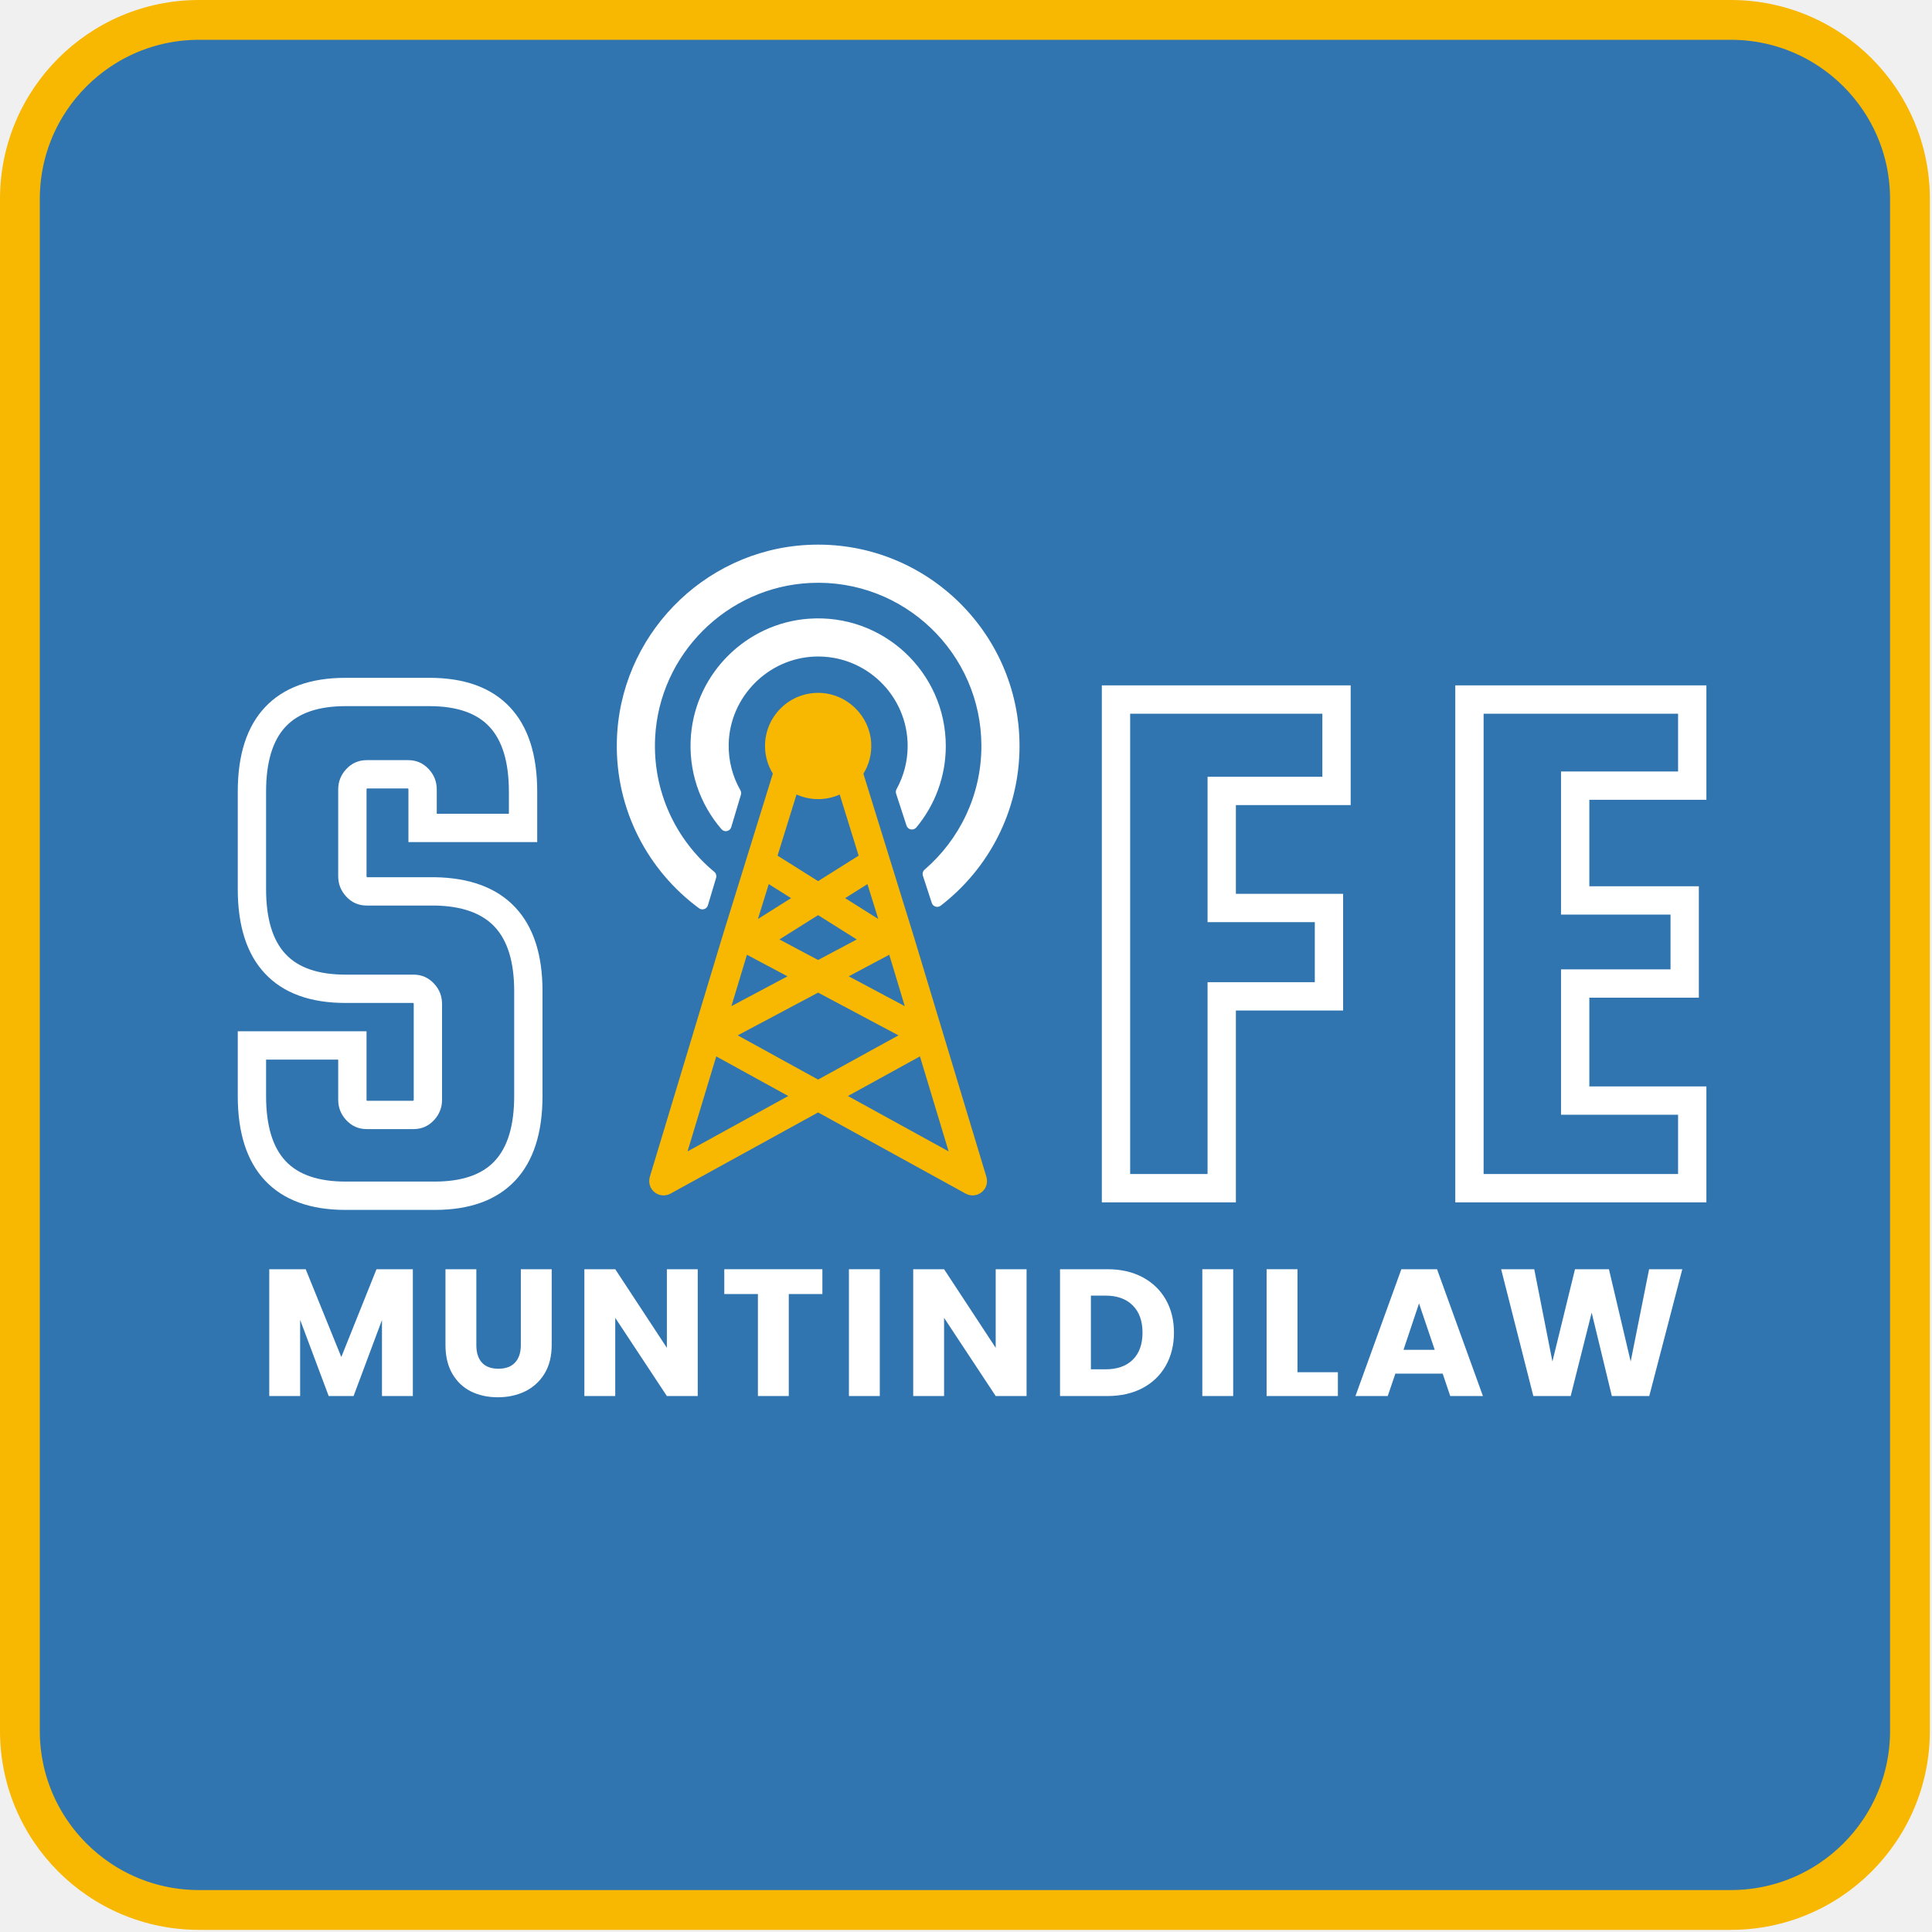
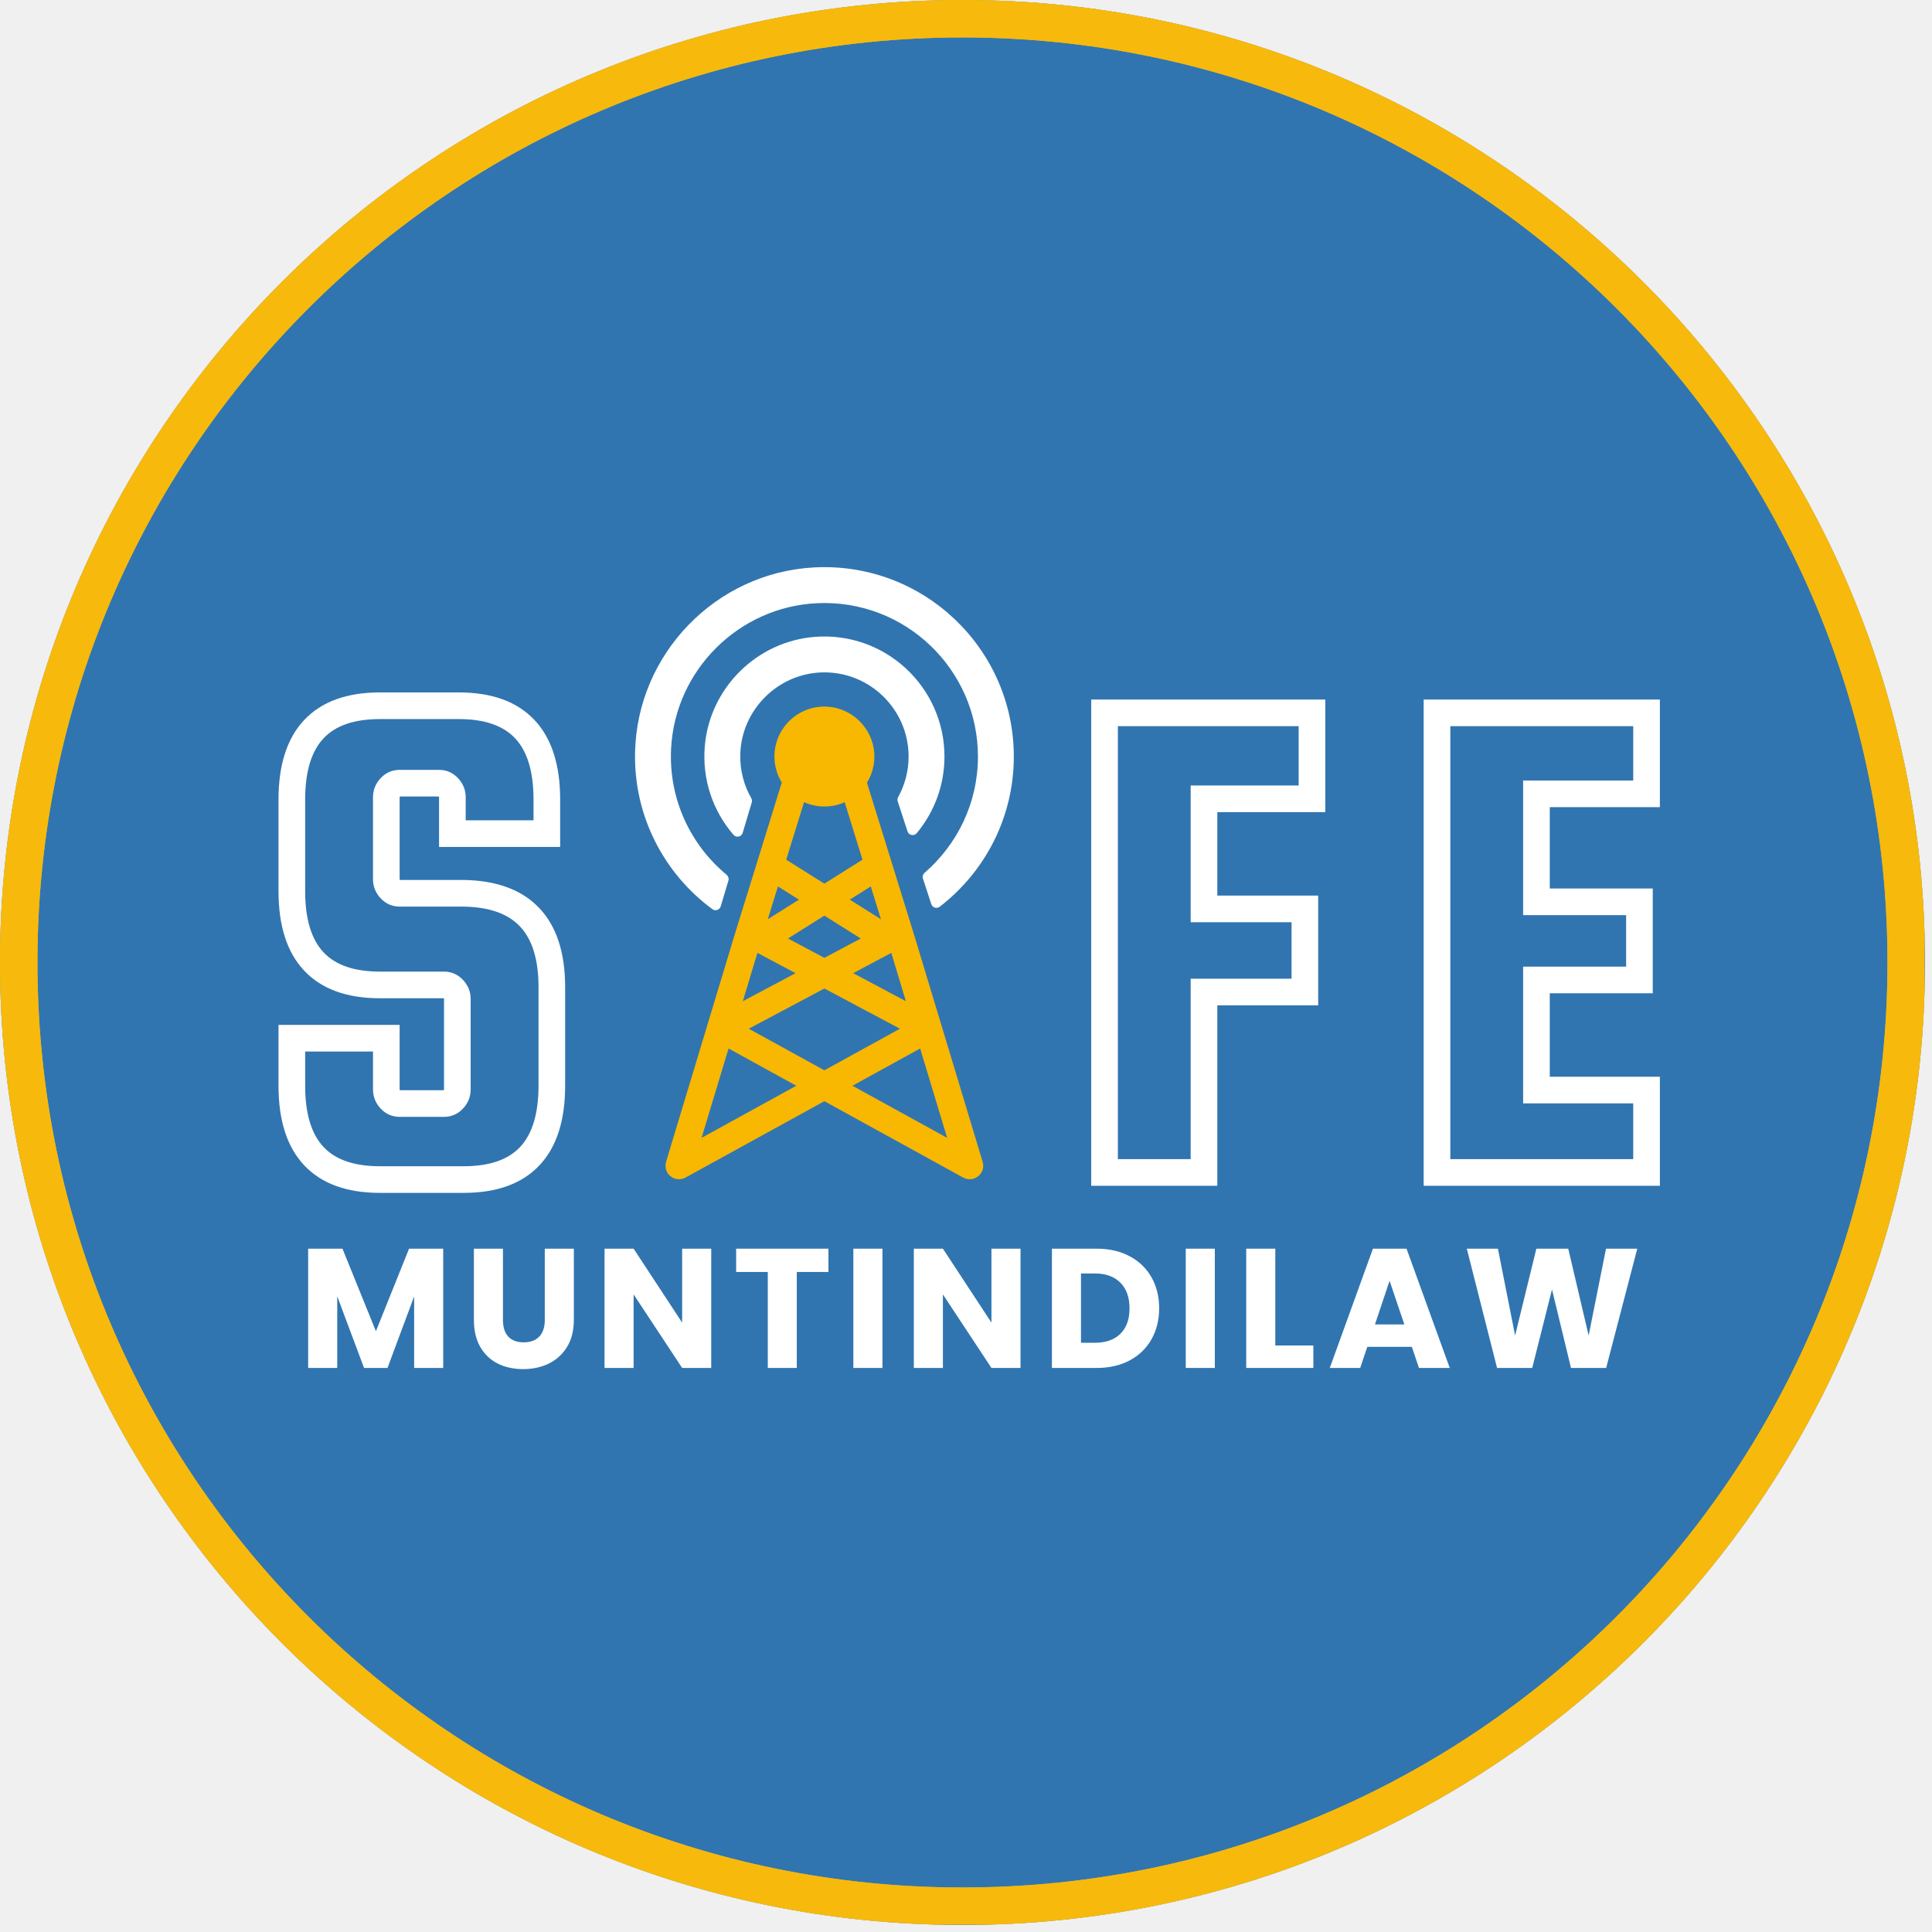
- <svg xmlns="http://www.w3.org/2000/svg" width="485" zoomAndPan="magnify" viewBox="0 0 363.75 363.75" height="485" preserveAspectRatio="xMidYMid meet" version="1.0">
+ <svg xmlns="http://www.w3.org/2000/svg" width="515" zoomAndPan="magnify" viewBox="0 0 386.25 386.25" height="515" preserveAspectRatio="xMidYMid meet" version="1.0">
  <defs>
-     <filter x="0%" y="0%" width="100%" height="100%" id="8176619b7f">
+     <filter x="0%" y="0%" width="100%" height="100%" id="7ad52606eb">
      <feColorMatrix values="0 0 0 0 1 0 0 0 0 1 0 0 0 0 1 0 0 0 1 0" color-interpolation-filters="sRGB" />
    </filter>
    <g />
-     <mask id="7ffddb0c8f">
-       <g filter="url(#8176619b7f)">
-         <rect x="-36.375" width="436.5" fill="#000000" y="-36.375" height="436.5" fill-opacity="0.8" />
+     <clipPath id="e824c803e8">
+       <path d="M 0 0 L 385.5 0 L 385.5 385.5 L 0 385.5 Z M 0 0 " clip-rule="nonzero" />
+     </clipPath>
+     <mask id="07697d9a90">
+       <g filter="url(#7ad52606eb)">
+         <rect x="-38.625" width="463.5" fill="#000000" y="-38.625" height="463.5" fill-opacity="0.8" />
      </g>
    </mask>
-     <clipPath id="3e42e1d473">
-       <path d="M 0.676 0.676 L 362.676 0.676 L 362.676 362.676 L 0.676 362.676 Z M 0.676 0.676 " clip-rule="nonzero" />
-     </clipPath>
-     <clipPath id="4b48a58fdb">
-       <path d="M 38.148 0.676 L 325.203 0.676 C 345.898 0.676 362.676 17.453 362.676 38.148 L 362.676 325.203 C 362.676 345.898 345.898 362.676 325.203 362.676 L 38.148 362.676 C 17.453 362.676 0.676 345.898 0.676 325.203 L 0.676 38.148 C 0.676 17.453 17.453 0.676 38.148 0.676 Z M 38.148 0.676 " clip-rule="nonzero" />
-     </clipPath>
-     <clipPath id="a48f24dfb0">
-       <path d="M 0.676 0.676 L 362.676 0.676 L 362.676 362.676 L 0.676 362.676 Z M 0.676 0.676 " clip-rule="nonzero" />
-     </clipPath>
-     <clipPath id="a259d711a7">
-       <path d="M 38.148 0.676 L 325.203 0.676 C 345.898 0.676 362.676 17.453 362.676 38.148 L 362.676 325.203 C 362.676 345.898 345.898 362.676 325.203 362.676 L 38.148 362.676 C 17.453 362.676 0.676 345.898 0.676 325.203 L 0.676 38.148 C 0.676 17.453 17.453 0.676 38.148 0.676 Z M 38.148 0.676 " clip-rule="nonzero" />
-     </clipPath>
-     <clipPath id="f69d69d85b">
-       <rect x="0" width="363" y="0" height="363" />
-     </clipPath>
-     <clipPath id="515e8e35e8">
-       <rect x="0" width="363" y="0" height="363" />
-     </clipPath>
-     <clipPath id="5b94c01257">
-       <rect x="0" width="273" y="0" height="50" />
-     </clipPath>
-     <clipPath id="3772c6c8c0">
-       <rect x="0" width="298" y="0" height="151" />
-     </clipPath>
-     <clipPath id="6cdcf04f0b">
-       <path d="M 122 130 L 186 130 L 186 225.094 L 122 225.094 Z M 122 130 " clip-rule="nonzero" />
-     </clipPath>
-     <clipPath id="acf4428596">
-       <path d="M 0 0 L 363.461 0 L 363.461 363.461 L 0 363.461 Z M 0 0 " clip-rule="nonzero" />
-     </clipPath>
-     <clipPath id="13170ddab7">
-       <path d="M 37.473 0 L 325.875 0 C 346.57 0 363.348 16.777 363.348 37.473 L 363.348 325.875 C 363.348 346.57 346.57 363.348 325.875 363.348 L 37.473 363.348 C 16.777 363.348 0 346.57 0 325.875 L 0 37.473 C 0 16.777 16.777 0 37.473 0 Z M 37.473 0 " clip-rule="nonzero" />
+     <clipPath id="ad7e4ae483">
+       <path d="M 0 0 L 384.844 0 L 384.844 384.844 L 0 384.844 Z M 0 0 " clip-rule="nonzero" />
+     </clipPath>
+     <clipPath id="b34090b5af">
+       <path d="M 192.422 0 C 86.148 0 0 86.148 0 192.422 C 0 298.691 86.148 384.844 192.422 384.844 C 298.691 384.844 384.844 298.691 384.844 192.422 C 384.844 86.148 298.691 0 192.422 0 Z M 192.422 0 " clip-rule="nonzero" />
+     </clipPath>
+     <clipPath id="600979b338">
+       <path d="M 0 0 L 384.844 0 L 384.844 384.844 L 0 384.844 Z M 0 0 " clip-rule="nonzero" />
+     </clipPath>
+     <clipPath id="d461df5af4">
+       <path d="M 192.422 0 C 86.148 0 0 86.148 0 192.422 C 0 298.691 86.148 384.844 192.422 384.844 C 298.691 384.844 384.844 298.691 384.844 192.422 C 384.844 86.148 298.691 0 192.422 0 Z M 192.422 0 " clip-rule="nonzero" />
+     </clipPath>
+     <clipPath id="6c4a9da6de">
+       <rect x="0" width="385" y="0" height="385" />
+     </clipPath>
+     <clipPath id="199a967e9a">
+       <path d="M 0 0 L 384.754 0 L 384.754 384.754 L 0 384.754 Z M 0 0 " clip-rule="nonzero" />
+     </clipPath>
+     <clipPath id="bfb236ba95">
+       <path d="M 192.418 0 C 86.148 0 0 86.148 0 192.418 C 0 298.688 86.148 384.836 192.418 384.836 C 298.688 384.836 384.836 298.688 384.836 192.418 C 384.836 86.148 298.688 0 192.418 0 Z M 192.418 0 " clip-rule="nonzero" />
+     </clipPath>
+     <clipPath id="f983903f99">
+       <rect x="0" width="386" y="0" height="386" />
+     </clipPath>
+     <clipPath id="cd0cf46ed2">
+       <rect x="0" width="272" y="0" height="49" />
+     </clipPath>
+     <clipPath id="cf96ae14e2">
+       <rect x="0" width="298" y="0" height="152" />
+     </clipPath>
+     <clipPath id="96d9529cf1">
+       <path d="M 126.641 113 L 202.992 113 L 202.992 182 L 126.641 182 Z M 126.641 113 " clip-rule="nonzero" />
+     </clipPath>
+     <clipPath id="c903f82042">
+       <path d="M 133 141 L 197 141 L 197 235.781 L 133 235.781 Z M 133 141 " clip-rule="nonzero" />
+     </clipPath>
+     <clipPath id="94fdbbcd61">
+       <path d="M 0 0 L 385.5 0 L 385.5 385.5 L 0 385.5 Z M 0 0 " clip-rule="nonzero" />
+     </clipPath>
+     <mask id="decb53a4ff">
+       <g filter="url(#7ad52606eb)">
+         <rect x="-38.625" width="463.5" fill="#000000" y="-38.625" height="463.5" fill-opacity="0.8" />
+       </g>
+     </mask>
+     <clipPath id="6800a3935a">
+       <path d="M 0 0 L 384.754 0 L 384.754 384.754 L 0 384.754 Z M 0 0 " clip-rule="nonzero" />
+     </clipPath>
+     <clipPath id="dd47415dc4">
+       <path d="M 192.418 0 C 86.148 0 0 86.148 0 192.418 C 0 298.688 86.148 384.836 192.418 384.836 C 298.688 384.836 384.836 298.688 384.836 192.418 C 384.836 86.148 298.688 0 192.418 0 Z M 192.418 0 " clip-rule="nonzero" />
+     </clipPath>
+     <clipPath id="4316197b0a">
+       <rect x="0" width="386" y="0" height="386" />
    </clipPath>
  </defs>
-   <g mask="url(#7ffddb0c8f)">
-     <g transform="matrix(1, 0, 0, 1, 0.000000000000000056, 0)">
-       <g clip-path="url(#515e8e35e8)">
-         <g clip-path="url(#3e42e1d473)">
-           <g clip-path="url(#4b48a58fdb)">
-             <g transform="matrix(1, 0, 0, 1, 0.000000000000000056, 0)">
-               <g clip-path="url(#f69d69d85b)">
-                 <g clip-path="url(#a48f24dfb0)">
-                   <g clip-path="url(#a259d711a7)">
-                     <path fill="#0056a0" d="M 0.676 0.676 L 362.676 0.676 L 362.676 362.676 L 0.676 362.676 Z M 0.676 0.676 " fill-opacity="1" fill-rule="nonzero" />
+   <g clip-path="url(#e824c803e8)">
+     <g mask="url(#07697d9a90)">
+       <g transform="matrix(1, 0, 0, 1, 0, 0)">
+         <g clip-path="url(#f983903f99)">
+           <g clip-path="url(#ad7e4ae483)">
+             <g clip-path="url(#b34090b5af)">
+               <g transform="matrix(1, 0, 0, 1, 0, 0)">
+                 <g clip-path="url(#6c4a9da6de)">
+                   <g clip-path="url(#600979b338)">
+                     <g clip-path="url(#d461df5af4)">
+                       <path fill="#0056a0" d="M 0 0 L 384.844 0 L 384.844 384.844 L 0 384.844 Z M 0 0 " fill-opacity="1" fill-rule="nonzero" />
+                     </g>
                  </g>
                </g>
              </g>
            </g>
          </g>
-         </g>
-       </g>
-     </g>
-   </g>
-   <g transform="matrix(1, 0, 0, 1, 48, 226)">
-     <g clip-path="url(#5b94c01257)">
-       <g fill="#ffffff" fill-opacity="1">
-         <g transform="translate(0.587007, 36.84034)">
-           <g>
-             <path d="M 29.141 -23.875 L 29.141 0 L 23.328 0 L 23.328 -14.312 L 17.984 0 L 13.297 0 L 7.922 -14.344 L 7.922 0 L 2.109 0 L 2.109 -23.875 L 8.969 -23.875 L 15.672 -7.344 L 22.297 -23.875 Z M 29.141 -23.875 " />
-           </g>
-         </g>
-       </g>
-       <g fill="#ffffff" fill-opacity="1">
-         <g transform="translate(33.87155, 36.84034)">
-           <g>
-             <path d="M 7.812 -23.875 L 7.812 -9.594 C 7.812 -8.164 8.16 -7.066 8.859 -6.297 C 9.566 -5.523 10.602 -5.141 11.969 -5.141 C 13.332 -5.141 14.375 -5.523 15.094 -6.297 C 15.82 -7.066 16.188 -8.164 16.188 -9.594 L 16.188 -23.875 L 22 -23.875 L 22 -9.625 C 22 -7.488 21.547 -5.68 20.641 -4.203 C 19.734 -2.734 18.516 -1.625 16.984 -0.875 C 15.453 -0.133 13.742 0.234 11.859 0.234 C 9.984 0.234 8.301 -0.129 6.812 -0.859 C 5.332 -1.598 4.16 -2.707 3.297 -4.188 C 2.43 -5.676 2 -7.488 2 -9.625 L 2 -23.875 Z M 7.812 -23.875 " />
-           </g>
-         </g>
-       </g>
-       <g fill="#ffffff" fill-opacity="1">
-         <g transform="translate(59.91451, 36.84034)">
-           <g>
-             <path d="M 23.453 0 L 17.641 0 L 7.922 -14.719 L 7.922 0 L 2.109 0 L 2.109 -23.875 L 7.922 -23.875 L 17.641 -9.078 L 17.641 -23.875 L 23.453 -23.875 Z M 23.453 0 " />
-           </g>
-         </g>
-       </g>
-       <g fill="#ffffff" fill-opacity="1">
-         <g transform="translate(87.55539, 36.84034)">
-           <g>
-             <path d="M 19.281 -23.875 L 19.281 -19.203 L 12.953 -19.203 L 12.953 0 L 7.141 0 L 7.141 -19.203 L 0.812 -19.203 L 0.812 -23.875 Z M 19.281 -23.875 " />
-           </g>
-         </g>
-       </g>
-       <g fill="#ffffff" fill-opacity="1">
-         <g transform="translate(109.7226, 36.84034)">
-           <g>
-             <path d="M 7.922 -23.875 L 7.922 0 L 2.109 0 L 2.109 -23.875 Z M 7.922 -23.875 " />
-           </g>
-         </g>
-       </g>
-       <g fill="#ffffff" fill-opacity="1">
-         <g transform="translate(121.8264, 36.84034)">
-           <g>
-             <path d="M 23.453 0 L 17.641 0 L 7.922 -14.719 L 7.922 0 L 2.109 0 L 2.109 -23.875 L 7.922 -23.875 L 17.641 -9.078 L 17.641 -23.875 L 23.453 -23.875 Z M 23.453 0 " />
-           </g>
-         </g>
-       </g>
-       <g fill="#ffffff" fill-opacity="1">
-         <g transform="translate(149.4673, 36.84034)">
-           <g>
-             <path d="M 11.047 -23.875 C 13.566 -23.875 15.766 -23.375 17.641 -22.375 C 19.523 -21.375 20.984 -19.973 22.016 -18.172 C 23.047 -16.367 23.562 -14.289 23.562 -11.938 C 23.562 -9.602 23.047 -7.523 22.016 -5.703 C 20.984 -3.891 19.52 -2.484 17.625 -1.484 C 15.738 -0.492 13.547 0 11.047 0 L 2.109 0 L 2.109 -23.875 Z M 10.672 -5.031 C 12.867 -5.031 14.578 -5.629 15.797 -6.828 C 17.023 -8.035 17.641 -9.738 17.641 -11.938 C 17.641 -14.133 17.023 -15.844 15.797 -17.062 C 14.578 -18.289 12.867 -18.906 10.672 -18.906 L 7.922 -18.906 L 7.922 -5.031 Z M 10.672 -5.031 " />
-           </g>
-         </g>
-       </g>
-       <g fill="#ffffff" fill-opacity="1">
-         <g transform="translate(176.2582, 36.84034)">
-           <g>
-             <path d="M 7.922 -23.875 L 7.922 0 L 2.109 0 L 2.109 -23.875 Z M 7.922 -23.875 " />
-           </g>
-         </g>
-       </g>
-       <g fill="#ffffff" fill-opacity="1">
-         <g transform="translate(188.362, 36.84034)">
-           <g>
-             <path d="M 7.922 -4.484 L 15.531 -4.484 L 15.531 0 L 2.109 0 L 2.109 -23.875 L 7.922 -23.875 Z M 7.922 -4.484 " />
-           </g>
-         </g>
-       </g>
-       <g fill="#ffffff" fill-opacity="1">
-         <g transform="translate(206.6535, 36.84034)">
-           <g>
-             <path d="M 16.969 -4.219 L 8.062 -4.219 L 6.625 0 L 0.547 0 L 9.188 -23.875 L 15.906 -23.875 L 24.547 0 L 18.391 0 Z M 15.469 -8.703 L 12.516 -17.438 L 9.594 -8.703 Z M 15.469 -8.703 " />
-           </g>
-         </g>
-       </g>
-       <g fill="#ffffff" fill-opacity="1">
-         <g transform="translate(233.7844, 36.84034)">
-           <g>
-             <path d="M 34.953 -23.875 L 28.734 0 L 21.688 0 L 17.891 -15.703 L 13.938 0 L 6.906 0 L 0.844 -23.875 L 7.078 -23.875 L 10.5 -6.5 L 14.75 -23.875 L 21.141 -23.875 L 25.234 -6.5 L 28.703 -23.875 Z M 34.953 -23.875 " />
-           </g>
-         </g>
-       </g>
-     </g>
-   </g>
-   <g transform="matrix(1, 0, 0, 1, 39, 101)">
-     <g clip-path="url(#3772c6c8c0)">
-       <g fill="#ffffff" fill-opacity="1">
-         <g transform="translate(1.320467, 122.708)">
-           <g>
-             <path d="M 58.156 -65.16 L 36.578 -65.16 L 36.578 -75.078 C 36.578 -75.145 36.551 -75.207 36.5 -75.27 C 36.504 -75.262 36.52 -75.258 36.543 -75.258 L 28.723 -75.258 C 28.746 -75.258 28.762 -75.262 28.77 -75.27 C 28.715 -75.207 28.688 -75.145 28.688 -75.078 L 28.688 -58.727 C 28.688 -58.66 28.715 -58.598 28.77 -58.539 C 28.762 -58.547 28.746 -58.551 28.723 -58.551 L 41.52 -58.551 C 48.18 -58.441 53.234 -56.551 56.688 -52.875 C 60.109 -49.23 61.82 -43.98 61.82 -37.113 L 61.82 -17.348 C 61.82 -10.387 60.109 -5.086 56.688 -1.445 C 53.223 2.242 48.168 4.09 41.52 4.09 L 24.742 4.09 C 18.094 4.09 13.039 2.242 9.574 -1.445 C 6.152 -5.086 4.445 -10.387 4.445 -17.348 L 4.445 -29.543 L 28.688 -29.543 L 28.688 -16.637 C 28.688 -16.57 28.715 -16.508 28.77 -16.449 C 28.762 -16.457 28.746 -16.461 28.723 -16.461 L 37.539 -16.461 C 37.516 -16.461 37.5 -16.457 37.492 -16.449 C 37.547 -16.508 37.574 -16.57 37.574 -16.637 L 37.574 -34.695 C 37.574 -34.762 37.547 -34.824 37.492 -34.883 C 37.5 -34.879 37.516 -34.875 37.539 -34.875 L 24.742 -34.875 C 18.094 -34.875 13.039 -36.719 9.574 -40.406 C 6.152 -44.047 4.445 -49.348 4.445 -56.309 L 4.445 -74.652 C 4.445 -81.613 6.152 -86.914 9.574 -90.555 C 13.039 -94.242 18.094 -96.09 24.742 -96.09 L 40.527 -96.09 C 47.172 -96.09 52.227 -94.242 55.691 -90.555 C 59.113 -86.914 60.824 -81.613 60.824 -74.652 L 60.824 -65.16 Z M 58.156 -70.492 L 58.156 -67.828 L 55.492 -67.828 L 55.492 -74.652 C 55.492 -80.203 54.262 -84.289 51.805 -86.902 C 49.395 -89.473 45.633 -90.758 40.527 -90.758 L 24.742 -90.758 C 19.633 -90.758 15.875 -89.473 13.461 -86.902 C 11.004 -84.289 9.777 -80.203 9.777 -74.652 L 9.777 -56.309 C 9.777 -50.758 11.004 -46.672 13.461 -44.059 C 15.875 -41.488 19.633 -40.207 24.742 -40.207 L 37.539 -40.207 C 39.078 -40.207 40.375 -39.633 41.426 -38.488 C 42.414 -37.41 42.906 -36.145 42.906 -34.695 L 42.906 -16.637 C 42.906 -15.188 42.414 -13.922 41.426 -12.844 C 40.375 -11.699 39.078 -11.125 37.539 -11.125 L 28.723 -11.125 C 27.184 -11.125 25.887 -11.699 24.84 -12.844 C 23.852 -13.922 23.355 -15.188 23.355 -16.637 L 23.355 -26.875 L 26.023 -26.875 L 26.023 -24.207 L 7.109 -24.207 L 7.109 -26.875 L 9.777 -26.875 L 9.777 -17.348 C 9.777 -11.797 11.004 -7.711 13.461 -5.098 C 15.875 -2.527 19.633 -1.246 24.742 -1.246 L 41.52 -1.246 C 46.629 -1.246 50.391 -2.527 52.801 -5.098 C 55.258 -7.711 56.488 -11.797 56.488 -17.348 L 56.488 -37.113 C 56.488 -42.57 55.258 -46.605 52.801 -49.223 C 50.379 -51.801 46.617 -53.133 41.52 -53.215 L 28.723 -53.215 C 27.184 -53.215 25.887 -53.789 24.84 -54.934 C 23.852 -56.012 23.355 -57.277 23.355 -58.727 L 23.355 -75.078 C 23.355 -76.527 23.852 -77.793 24.84 -78.871 C 25.887 -80.016 27.184 -80.59 28.723 -80.59 L 36.543 -80.59 C 38.086 -80.59 39.379 -80.016 40.43 -78.871 C 41.418 -77.793 41.91 -76.527 41.91 -75.078 L 41.91 -67.828 L 39.246 -67.828 L 39.246 -70.492 Z M 58.156 -70.492 " />
-           </g>
-         </g>
-       </g>
-       <g fill="#ffffff" fill-opacity="1">
-         <g transform="translate(79.81959, 122.708)">
+           <g clip-path="url(#199a967e9a)">
+             <g clip-path="url(#bfb236ba95)">
+               <path stroke-linecap="butt" transform="matrix(0.748546, 0, 0, 0.748546, 0.0000045, 0)" fill="none" stroke-linejoin="miter" d="M 257.055 0 C 115.088 0 -0 115.088 -0 257.055 C -0 399.023 115.088 514.111 257.055 514.111 C 399.023 514.111 514.111 399.023 514.111 257.055 C 514.111 115.088 399.023 0 257.055 0 Z M 257.055 0 " stroke="#f8b701" stroke-width="20" stroke-opacity="1" stroke-miterlimit="4" />
+             </g>
+           </g>
+         </g>
+       </g>
+     </g>
+   </g>
+   <g transform="matrix(1, 0, 0, 1, 59, 237)">
+     <g clip-path="url(#cd0cf46ed2)">
+       <g fill="#ffffff" fill-opacity="1">
+         <g transform="translate(0.49855, 36.48361)">
+           <g>
+             <path d="M 29.109 -23.844 L 29.109 0 L 23.297 0 L 23.297 -14.297 L 17.969 0 L 13.281 0 L 7.922 -14.328 L 7.922 0 L 2.109 0 L 2.109 -23.844 L 8.969 -23.844 L 15.656 -7.344 L 22.281 -23.844 Z M 29.109 -23.844 " />
+           </g>
+         </g>
+       </g>
+       <g fill="#ffffff" fill-opacity="1">
+         <g transform="translate(33.74142, 36.48361)">
+           <g>
+             <path d="M 7.812 -23.844 L 7.812 -9.578 C 7.812 -8.148 8.16 -7.051 8.859 -6.281 C 9.566 -5.508 10.598 -5.125 11.953 -5.125 C 13.316 -5.125 14.359 -5.508 15.078 -6.281 C 15.805 -7.051 16.172 -8.148 16.172 -9.578 L 16.172 -23.844 L 21.984 -23.844 L 21.984 -9.609 C 21.984 -7.484 21.531 -5.68 20.625 -4.203 C 19.719 -2.734 18.5 -1.625 16.969 -0.875 C 15.438 -0.133 13.734 0.234 11.859 0.234 C 9.973 0.234 8.285 -0.129 6.797 -0.859 C 5.316 -1.598 4.145 -2.707 3.281 -4.188 C 2.426 -5.676 2 -7.484 2 -9.609 L 2 -23.844 Z M 7.812 -23.844 " />
+           </g>
+         </g>
+       </g>
+       <g fill="#ffffff" fill-opacity="1">
+         <g transform="translate(59.75178, 36.48361)">
+           <g>
+             <path d="M 23.438 0 L 17.625 0 L 7.922 -14.703 L 7.922 0 L 2.109 0 L 2.109 -23.844 L 7.922 -23.844 L 17.625 -9.062 L 17.625 -23.844 L 23.438 -23.844 Z M 23.438 0 " />
+           </g>
+         </g>
+       </g>
+       <g fill="#ffffff" fill-opacity="1">
+         <g transform="translate(87.35804, 36.48361)">
+           <g>
+             <path d="M 19.266 -23.844 L 19.266 -19.188 L 12.938 -19.188 L 12.938 0 L 7.141 0 L 7.141 -19.188 L 0.812 -19.188 L 0.812 -23.844 Z M 19.266 -23.844 " />
+           </g>
+         </g>
+       </g>
+       <g fill="#ffffff" fill-opacity="1">
+         <g transform="translate(109.4975, 36.48361)">
+           <g>
+             <path d="M 7.922 -23.844 L 7.922 0 L 2.109 0 L 2.109 -23.844 Z M 7.922 -23.844 " />
+           </g>
+         </g>
+       </g>
+       <g fill="#ffffff" fill-opacity="1">
+         <g transform="translate(121.5862, 36.48361)">
+           <g>
+             <path d="M 23.438 0 L 17.625 0 L 7.922 -14.703 L 7.922 0 L 2.109 0 L 2.109 -23.844 L 7.922 -23.844 L 17.625 -9.062 L 17.625 -23.844 L 23.438 -23.844 Z M 23.438 0 " />
+           </g>
+         </g>
+       </g>
+       <g fill="#ffffff" fill-opacity="1">
+         <g transform="translate(149.1924, 36.48361)">
+           <g>
+             <path d="M 11.047 -23.844 C 13.555 -23.844 15.75 -23.344 17.625 -22.344 C 19.508 -21.352 20.969 -19.957 22 -18.156 C 23.031 -16.352 23.547 -14.273 23.547 -11.922 C 23.547 -9.586 23.031 -7.516 22 -5.703 C 20.969 -3.891 19.504 -2.484 17.609 -1.484 C 15.723 -0.492 13.535 0 11.047 0 L 2.109 0 L 2.109 -23.844 Z M 10.672 -5.031 C 12.867 -5.031 14.578 -5.629 15.797 -6.828 C 17.016 -8.023 17.625 -9.723 17.625 -11.922 C 17.625 -14.117 17.016 -15.828 15.797 -17.047 C 14.578 -18.273 12.867 -18.891 10.672 -18.891 L 7.922 -18.891 L 7.922 -5.031 Z M 10.672 -5.031 " />
+           </g>
+         </g>
+       </g>
+       <g fill="#ffffff" fill-opacity="1">
+         <g transform="translate(175.9498, 36.48361)">
+           <g>
+             <path d="M 7.922 -23.844 L 7.922 0 L 2.109 0 L 2.109 -23.844 Z M 7.922 -23.844 " />
+           </g>
+         </g>
+       </g>
+       <g fill="#ffffff" fill-opacity="1">
+         <g transform="translate(188.0385, 36.48361)">
+           <g>
+             <path d="M 7.922 -4.484 L 15.531 -4.484 L 15.531 0 L 2.109 0 L 2.109 -23.844 L 7.922 -23.844 Z M 7.922 -4.484 " />
+           </g>
+         </g>
+       </g>
+       <g fill="#ffffff" fill-opacity="1">
+         <g transform="translate(206.307, 36.48361)">
+           <g>
+             <path d="M 16.953 -4.219 L 8.047 -4.219 L 6.625 0 L 0.547 0 L 9.172 -23.844 L 15.891 -23.844 L 24.531 0 L 18.375 0 Z M 15.453 -8.703 L 12.5 -17.422 L 9.578 -8.703 Z M 15.453 -8.703 " />
+           </g>
+         </g>
+       </g>
+       <g fill="#ffffff" fill-opacity="1">
+         <g transform="translate(233.4039, 36.48361)">
+           <g>
+             <path d="M 34.922 -23.844 L 28.703 0 L 21.672 0 L 17.875 -15.688 L 13.922 0 L 6.891 0 L 0.844 -23.844 L 7.062 -23.844 L 10.5 -6.484 L 14.75 -23.844 L 21.125 -23.844 L 25.203 -6.484 L 28.672 -23.844 Z M 34.922 -23.844 " />
+           </g>
+         </g>
+       </g>
+     </g>
+   </g>
+   <g transform="matrix(1, 0, 0, 1, 50, 111)">
+     <g clip-path="url(#cf96ae14e2)">
+       <g fill="#ffffff" fill-opacity="1">
+         <g transform="translate(1.242357, 123.4003)">
+           <g>
+             <path d="M 58.086 -65.078 L 36.535 -65.078 L 36.535 -74.984 C 36.535 -75.051 36.508 -75.113 36.453 -75.172 C 36.461 -75.168 36.477 -75.164 36.5 -75.164 L 28.688 -75.164 C 28.711 -75.164 28.727 -75.168 28.734 -75.172 C 28.68 -75.113 28.652 -75.051 28.652 -74.984 L 28.652 -58.652 C 28.652 -58.586 28.68 -58.523 28.734 -58.465 C 28.727 -58.473 28.711 -58.477 28.688 -58.477 L 41.469 -58.477 C 48.117 -58.367 53.168 -56.48 56.617 -52.809 C 60.035 -49.172 61.742 -43.922 61.742 -37.066 L 61.742 -17.324 C 61.742 -10.375 60.035 -5.078 56.617 -1.441 C 53.156 2.242 48.105 4.082 41.469 4.082 L 24.711 4.082 C 18.074 4.082 13.023 2.242 9.562 -1.441 C 6.145 -5.078 4.438 -10.375 4.438 -17.324 L 4.438 -29.504 L 28.652 -29.504 L 28.652 -16.617 C 28.652 -16.551 28.68 -16.484 28.734 -16.426 C 28.727 -16.434 28.711 -16.438 28.688 -16.438 L 37.492 -16.438 C 37.469 -16.438 37.453 -16.434 37.445 -16.426 C 37.5 -16.484 37.527 -16.551 37.527 -16.617 L 37.527 -34.652 C 37.527 -34.719 37.5 -34.781 37.445 -34.84 C 37.453 -34.832 37.469 -34.828 37.492 -34.828 L 24.711 -34.828 C 18.074 -34.828 13.023 -36.672 9.562 -40.355 C 6.145 -43.992 4.438 -49.285 4.438 -56.238 L 4.438 -74.559 C 4.438 -81.512 6.145 -86.805 9.562 -90.441 C 13.023 -94.125 18.074 -95.969 24.711 -95.969 L 40.477 -95.969 C 47.113 -95.969 52.164 -94.125 55.625 -90.441 C 59.039 -86.805 60.746 -81.512 60.746 -74.559 L 60.746 -65.078 Z M 58.086 -70.406 L 58.086 -67.742 L 55.422 -67.742 L 55.422 -74.559 C 55.422 -80.105 54.195 -84.184 51.742 -86.797 C 49.332 -89.359 45.578 -90.641 40.477 -90.641 L 24.711 -90.641 C 19.609 -90.641 15.852 -89.359 13.445 -86.797 C 10.992 -84.184 9.766 -80.105 9.766 -74.559 L 9.766 -56.238 C 9.766 -50.691 10.992 -46.613 13.445 -44.004 C 15.852 -41.438 19.609 -40.156 24.711 -40.156 L 37.492 -40.156 C 39.031 -40.156 40.324 -39.582 41.371 -38.441 C 42.359 -37.363 42.855 -36.102 42.855 -34.652 L 42.855 -16.617 C 42.855 -15.168 42.359 -13.906 41.371 -12.828 C 40.324 -11.684 39.031 -11.113 37.492 -11.113 L 28.688 -11.113 C 27.148 -11.113 25.855 -11.684 24.809 -12.828 C 23.82 -13.906 23.328 -15.168 23.328 -16.617 L 23.328 -26.84 L 25.988 -26.84 L 25.988 -24.18 L 7.102 -24.18 L 7.102 -26.84 L 9.766 -26.84 L 9.766 -17.324 C 9.766 -11.781 10.992 -7.703 13.445 -5.09 C 15.852 -2.523 19.609 -1.242 24.711 -1.242 L 41.469 -1.242 C 46.57 -1.242 50.328 -2.523 52.734 -5.09 C 55.188 -7.703 56.418 -11.781 56.418 -17.324 L 56.418 -37.066 C 56.418 -42.516 55.188 -46.551 52.734 -49.16 C 50.316 -51.738 46.559 -53.066 41.469 -53.148 L 28.688 -53.148 C 27.148 -53.148 25.855 -53.723 24.809 -54.867 C 23.82 -55.941 23.328 -57.203 23.328 -58.652 L 23.328 -74.984 C 23.328 -76.434 23.82 -77.695 24.809 -78.773 C 25.855 -79.918 27.148 -80.488 28.688 -80.488 L 36.5 -80.488 C 38.035 -80.488 39.332 -79.918 40.379 -78.773 C 41.367 -77.695 41.859 -76.434 41.859 -74.984 L 41.859 -67.742 L 39.195 -67.742 L 39.195 -70.406 Z M 58.086 -70.406 " />
+           </g>
+         </g>
+       </g>
+       <g fill="#ffffff" fill-opacity="1">
+         <g transform="translate(79.6432, 123.4003)">
          <g />
        </g>
      </g>
      <g fill="#ffffff" fill-opacity="1">
-         <g transform="translate(121.9095, 122.708)">
+         <g transform="translate(121.6804, 123.4003)">
          <g />
        </g>
      </g>
      <g fill="#ffffff" fill-opacity="1">
-         <g transform="translate(164.0038, 122.708)">
-           <g>
-             <path d="M 29.684 -36.117 L 29.684 2.668 L 4.445 2.668 L 4.445 -94.668 L 51.297 -94.668 L 51.297 -72.129 L 27.016 -72.129 L 27.016 -74.793 L 29.684 -74.793 L 29.684 -52.754 L 27.016 -52.754 L 27.016 -55.422 L 49.875 -55.422 L 49.875 -33.453 L 27.016 -33.453 L 27.016 -36.117 Z M 24.352 -38.785 L 47.207 -38.785 L 47.207 -36.117 L 44.543 -36.117 L 44.543 -52.754 L 47.207 -52.754 L 47.207 -50.09 L 24.352 -50.09 L 24.352 -77.461 L 48.629 -77.461 L 48.629 -74.793 L 45.965 -74.793 L 45.965 -92 L 48.629 -92 L 48.629 -89.332 L 7.109 -89.332 L 7.109 -92 L 9.777 -92 L 9.777 0 L 7.109 0 L 7.109 -2.668 L 27.016 -2.668 L 27.016 0 L 24.352 0 Z M 24.352 -38.785 " />
-           </g>
-         </g>
-       </g>
-       <g fill="#ffffff" fill-opacity="1">
-         <g transform="translate(230.5512, 122.708)">
-           <g>
-             <path d="M 27.016 -19.16 L 51.723 -19.16 L 51.723 2.668 L 4.445 2.668 L 4.445 -94.668 L 51.723 -94.668 L 51.723 -73.125 L 27.016 -73.125 L 27.016 -75.789 L 29.684 -75.789 L 29.684 -54.176 L 27.016 -54.176 L 27.016 -56.844 L 50.301 -56.844 L 50.301 -35.867 L 27.016 -35.867 L 27.016 -38.535 L 29.684 -38.535 L 29.684 -16.496 L 27.016 -16.496 Z M 24.352 -13.828 L 24.352 -41.199 L 47.637 -41.199 L 47.637 -38.535 L 44.969 -38.535 L 44.969 -54.176 L 47.637 -54.176 L 47.637 -51.512 L 24.352 -51.512 L 24.352 -78.457 L 49.059 -78.457 L 49.059 -75.789 L 46.391 -75.789 L 46.391 -92 L 49.059 -92 L 49.059 -89.332 L 7.109 -89.332 L 7.109 -92 L 9.777 -92 L 9.777 0 L 7.109 0 L 7.109 -2.668 L 49.059 -2.668 L 49.059 0 L 46.391 0 L 46.391 -16.496 L 49.059 -16.496 L 49.059 -13.828 Z M 24.352 -13.828 " />
-           </g>
-         </g>
-       </g>
-     </g>
-   </g>
-   <path fill="#ffffff" d="M 151.965 102.598 C 132.277 103.648 116.551 119.922 116.137 139.633 C 115.863 152.488 122.023 163.945 131.613 171.008 C 132.211 171.445 133.066 171.16 133.281 170.449 L 134.828 165.273 C 134.949 164.859 134.809 164.418 134.477 164.141 C 127.281 158.18 122.828 149.008 123.348 138.848 C 124.152 123.176 136.867 110.504 152.543 109.758 C 170.168 108.918 184.773 123.016 184.773 140.453 C 184.773 149.746 180.625 158.086 174.086 163.73 C 173.758 164.012 173.625 164.461 173.758 164.875 L 175.434 170.004 C 175.664 170.707 176.523 170.969 177.109 170.52 C 186.133 163.582 191.953 152.684 191.953 140.453 C 191.953 118.863 173.809 101.426 151.965 102.598 " fill-opacity="1" fill-rule="nonzero" />
-   <path fill="#ffffff" d="M 152.176 116.496 C 140.543 117.375 131.109 126.699 130.102 138.32 C 129.512 145.125 131.777 151.41 135.832 156.113 C 136.387 156.758 137.434 156.543 137.676 155.727 L 139.5 149.621 C 139.586 149.34 139.543 149.035 139.398 148.781 C 137.938 146.227 137.129 143.254 137.195 140.09 C 137.379 131.207 144.621 123.891 153.504 123.613 C 163.039 123.316 170.891 130.984 170.891 140.453 C 170.891 143.395 170.129 146.164 168.801 148.574 C 168.652 148.836 168.621 149.145 168.715 149.43 L 170.676 155.441 C 170.941 156.25 171.988 156.438 172.531 155.781 C 175.988 151.617 178.07 146.273 178.07 140.453 C 178.07 126.59 166.266 115.426 152.176 116.496 " fill-opacity="1" fill-rule="nonzero" />
-   <g clip-path="url(#6cdcf04f0b)">
-     <path fill="#f8b701" d="M 159.648 206.352 L 173.203 198.895 L 178.605 216.781 Z M 138.898 194.934 L 154.027 186.887 L 169.156 194.934 L 154.027 203.258 Z M 129.449 216.781 L 134.852 198.895 L 148.406 206.352 Z M 140.629 179.758 L 148.258 183.816 L 137.711 189.43 Z M 144.738 166.457 L 148.938 169.098 L 142.703 173.02 Z M 165.355 173.02 L 159.117 169.098 L 163.32 166.457 Z M 161.305 176.875 L 154.027 180.746 L 146.75 176.875 L 154.027 172.301 Z M 154.039 150.457 C 155.484 150.457 156.855 150.145 158.098 149.594 L 161.66 161.098 L 154.027 165.898 L 146.395 161.098 L 149.965 149.586 C 151.211 150.141 152.586 150.457 154.039 150.457 Z M 170.348 189.43 L 159.797 183.816 L 167.426 179.758 Z M 185.695 221.508 L 177.516 194.418 C 177.477 194.203 177.414 193.992 177.324 193.793 L 172.035 176.27 L 162.559 145.68 C 163.598 143.988 164.16 141.969 164.023 139.809 C 163.703 134.781 159.562 130.703 154.531 130.461 C 148.785 130.184 144.035 134.766 144.035 140.453 C 144.035 142.363 144.578 144.141 145.508 145.656 L 136.016 176.289 L 130.73 193.793 C 130.645 193.992 130.582 194.203 130.543 194.418 L 122.371 221.484 C 122.117 222.32 122.223 223.254 122.746 223.957 C 123.293 224.688 124.109 225.066 124.938 225.066 C 125.383 225.066 125.832 224.953 126.242 224.73 L 154.027 209.445 L 181.812 224.73 C 182.223 224.953 182.672 225.066 183.121 225.066 C 184.031 225.066 184.934 224.605 185.469 223.719 C 185.863 223.059 185.918 222.246 185.695 221.508 " fill-opacity="1" fill-rule="nonzero" />
-   </g>
-   <g clip-path="url(#acf4428596)">
-     <g clip-path="url(#13170ddab7)">
-       <path stroke-linecap="butt" transform="matrix(0.749485, 0, 0, 0.749485, 0.0000045, 0.000000000000021302)" fill="none" stroke-linejoin="miter" d="M 49.998 -0 L 434.799 -0 C 462.411 -0 484.797 22.385 484.797 49.998 L 484.797 434.799 C 484.797 462.411 462.411 484.797 434.799 484.797 L 49.998 484.797 C 22.385 484.797 -0 462.411 -0 434.799 L -0 49.998 C -0 22.385 22.385 -0 49.998 -0 Z M 49.998 -0 " stroke="#f8b701" stroke-width="20" stroke-opacity="1" stroke-miterlimit="4" />
+         <g transform="translate(163.722, 123.4003)">
+           <g>
+             <path d="M 29.645 -36.074 L 29.645 2.664 L 4.438 2.664 L 4.438 -94.547 L 51.234 -94.547 L 51.234 -72.039 L 26.984 -72.039 L 26.984 -74.699 L 29.645 -74.699 L 29.645 -52.688 L 26.984 -52.688 L 26.984 -55.352 L 49.812 -55.352 L 49.812 -33.41 L 26.984 -33.41 L 26.984 -36.074 Z M 24.32 -38.734 L 47.148 -38.734 L 47.148 -36.074 L 44.488 -36.074 L 44.488 -52.688 L 47.148 -52.688 L 47.148 -50.027 L 24.32 -50.027 L 24.32 -77.363 L 48.57 -77.363 L 48.57 -74.699 L 45.906 -74.699 L 45.906 -91.887 L 48.57 -91.887 L 48.57 -89.223 L 7.102 -89.223 L 7.102 -91.887 L 9.766 -91.887 L 9.766 0 L 7.102 0 L 7.102 -2.664 L 26.984 -2.664 L 26.984 0 L 24.32 0 Z M 24.32 -38.734 " />
+           </g>
+         </g>
+       </g>
+       <g fill="#ffffff" fill-opacity="1">
+         <g transform="translate(230.1861, 123.4003)">
+           <g>
+             <path d="M 26.984 -19.137 L 51.66 -19.137 L 51.66 2.664 L 4.438 2.664 L 4.438 -94.547 L 51.66 -94.547 L 51.66 -73.031 L 26.984 -73.031 L 26.984 -75.695 L 29.645 -75.695 L 29.645 -54.109 L 26.984 -54.109 L 26.984 -56.77 L 50.238 -56.77 L 50.238 -35.824 L 26.984 -35.824 L 26.984 -38.488 L 29.645 -38.488 L 29.645 -16.473 L 26.984 -16.473 Z M 24.32 -13.812 L 24.32 -41.148 L 47.574 -41.148 L 47.574 -38.488 L 44.914 -38.488 L 44.914 -54.109 L 47.574 -54.109 L 47.574 -51.445 L 24.32 -51.445 L 24.32 -78.359 L 48.996 -78.359 L 48.996 -75.695 L 46.332 -75.695 L 46.332 -91.887 L 48.996 -91.887 L 48.996 -89.223 L 7.102 -89.223 L 7.102 -91.887 L 9.766 -91.887 L 9.766 0 L 7.102 0 L 7.102 -2.664 L 48.996 -2.664 L 48.996 0 L 46.332 0 L 46.332 -16.473 L 48.996 -16.473 L 48.996 -13.812 Z M 24.32 -13.812 " />
+           </g>
+         </g>
+       </g>
+     </g>
+   </g>
+   <g clip-path="url(#96d9529cf1)">
+     <path fill="#ffffff" d="M 162.746 113.441 C 143.082 114.492 127.379 130.746 126.961 150.43 C 126.691 163.27 132.844 174.715 142.422 181.766 C 143.02 182.203 143.875 181.918 144.086 181.207 L 145.629 176.039 C 145.754 175.625 145.613 175.184 145.281 174.906 C 138.094 168.957 133.648 159.797 134.168 149.645 C 134.969 133.992 147.668 121.336 163.324 120.594 C 180.926 119.754 195.512 133.832 195.512 151.25 C 195.512 160.531 191.371 168.859 184.84 174.496 C 184.512 174.781 184.379 175.23 184.512 175.641 L 186.188 180.762 C 186.418 181.465 187.273 181.73 187.863 181.277 C 196.871 174.348 202.684 163.465 202.684 151.25 C 202.684 129.688 184.562 112.273 162.746 113.441 " fill-opacity="1" fill-rule="nonzero" />
+   </g>
+   <path fill="#ffffff" d="M 162.957 127.32 C 151.34 128.199 141.914 137.512 140.91 149.121 C 140.324 155.914 142.582 162.195 146.633 166.891 C 147.188 167.535 148.234 167.32 148.477 166.504 L 150.297 160.406 C 150.383 160.125 150.34 159.82 150.195 159.566 C 148.734 157.016 147.93 154.047 147.996 150.887 C 148.18 142.016 155.414 134.707 164.281 134.43 C 173.805 134.133 181.648 141.793 181.648 151.246 C 181.648 154.188 180.891 156.953 179.559 159.359 C 179.414 159.625 179.383 159.93 179.473 160.215 L 181.438 166.219 C 181.699 167.027 182.742 167.211 183.285 166.559 C 186.742 162.398 188.82 157.062 188.82 151.246 C 188.82 137.402 177.027 126.254 162.957 127.32 " fill-opacity="1" fill-rule="nonzero" />
+   <g clip-path="url(#c903f82042)">
+     <path fill="#f8b701" d="M 170.422 217.066 L 183.961 209.617 L 189.355 227.48 Z M 149.695 205.664 L 164.809 197.625 L 179.918 205.664 L 164.809 213.977 Z M 140.262 227.48 L 145.656 209.617 L 159.195 217.066 Z M 151.426 190.504 L 159.047 194.559 L 148.508 200.164 Z M 155.527 177.219 L 159.723 179.859 L 153.496 183.777 Z M 176.121 183.777 L 169.891 179.859 L 174.09 177.219 Z M 172.078 187.625 L 164.809 191.492 L 157.539 187.625 L 164.809 183.055 Z M 164.82 161.242 C 166.262 161.242 167.633 160.93 168.871 160.379 L 172.43 171.867 L 164.809 176.664 L 157.184 171.867 L 160.746 160.371 C 161.992 160.926 163.367 161.242 164.82 161.242 Z M 181.105 200.164 L 170.57 194.559 L 178.191 190.504 Z M 196.434 232.203 L 188.266 205.148 C 188.227 204.93 188.164 204.719 188.074 204.52 L 182.789 187.02 L 173.324 156.473 C 174.367 154.781 174.93 152.766 174.789 150.605 C 174.469 145.586 170.336 141.512 165.312 141.27 C 159.57 140.992 154.828 145.566 154.828 151.25 C 154.828 153.156 155.371 154.934 156.297 156.445 L 146.82 187.039 L 141.539 204.523 C 141.453 204.719 141.391 204.93 141.352 205.148 L 133.188 232.18 C 132.938 233.016 133.043 233.945 133.566 234.648 C 134.109 235.379 134.926 235.758 135.754 235.758 C 136.199 235.758 136.648 235.645 137.055 235.422 L 164.809 220.152 L 192.559 235.422 C 192.969 235.645 193.418 235.758 193.863 235.758 C 194.773 235.758 195.676 235.297 196.207 234.41 C 196.605 233.754 196.656 232.941 196.434 232.203 " fill-opacity="1" fill-rule="nonzero" />
+   </g>
+   <g clip-path="url(#94fdbbcd61)">
+     <g mask="url(#decb53a4ff)">
+       <g transform="matrix(1, 0, 0, 1, 0, 0)">
+         <g clip-path="url(#4316197b0a)">
+           <g clip-path="url(#6800a3935a)">
+             <g clip-path="url(#dd47415dc4)">
+               <path stroke-linecap="butt" transform="matrix(0.748546, 0, 0, 0.748546, 0.0000045, 0)" fill="none" stroke-linejoin="miter" d="M 257.055 0 C 115.088 0 -0 115.088 -0 257.055 C -0 399.023 115.088 514.111 257.055 514.111 C 399.023 514.111 514.111 399.023 514.111 257.055 C 514.111 115.088 399.023 0 257.055 0 Z M 257.055 0 " stroke="#f8b701" stroke-width="20" stroke-opacity="1" stroke-miterlimit="4" />
+             </g>
+           </g>
+         </g>
+       </g>
    </g>
  </g>
</svg>
